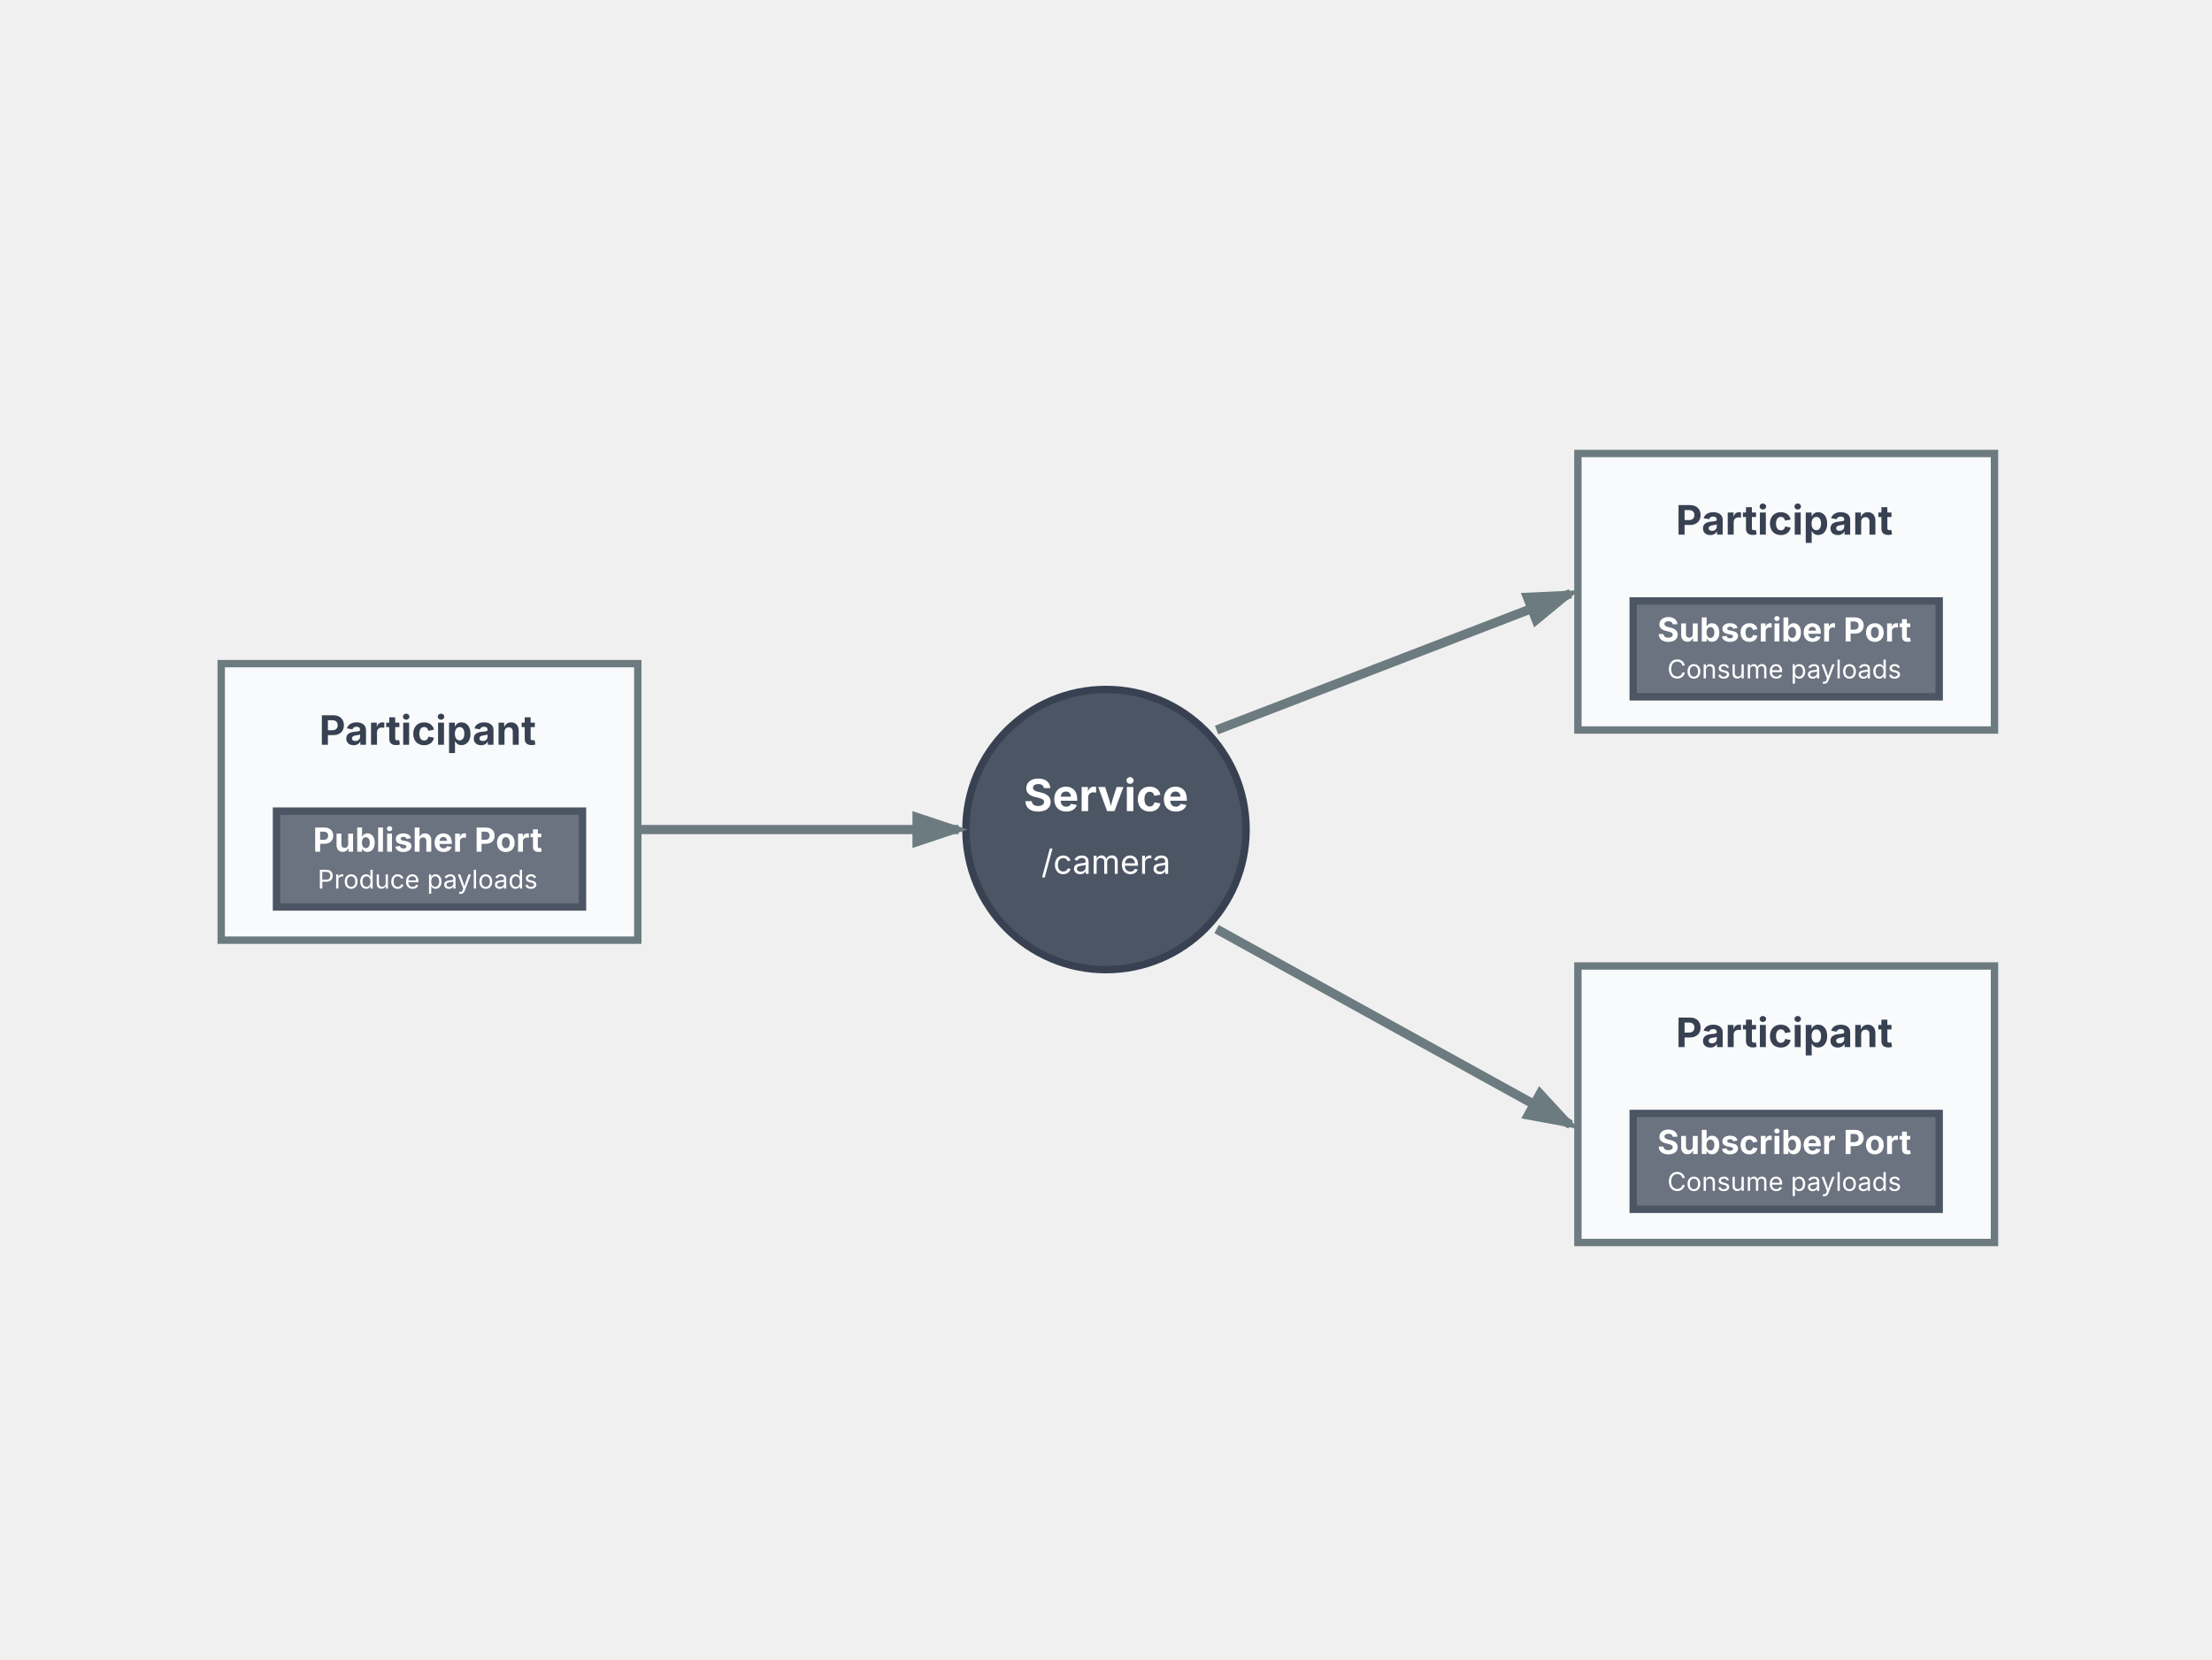
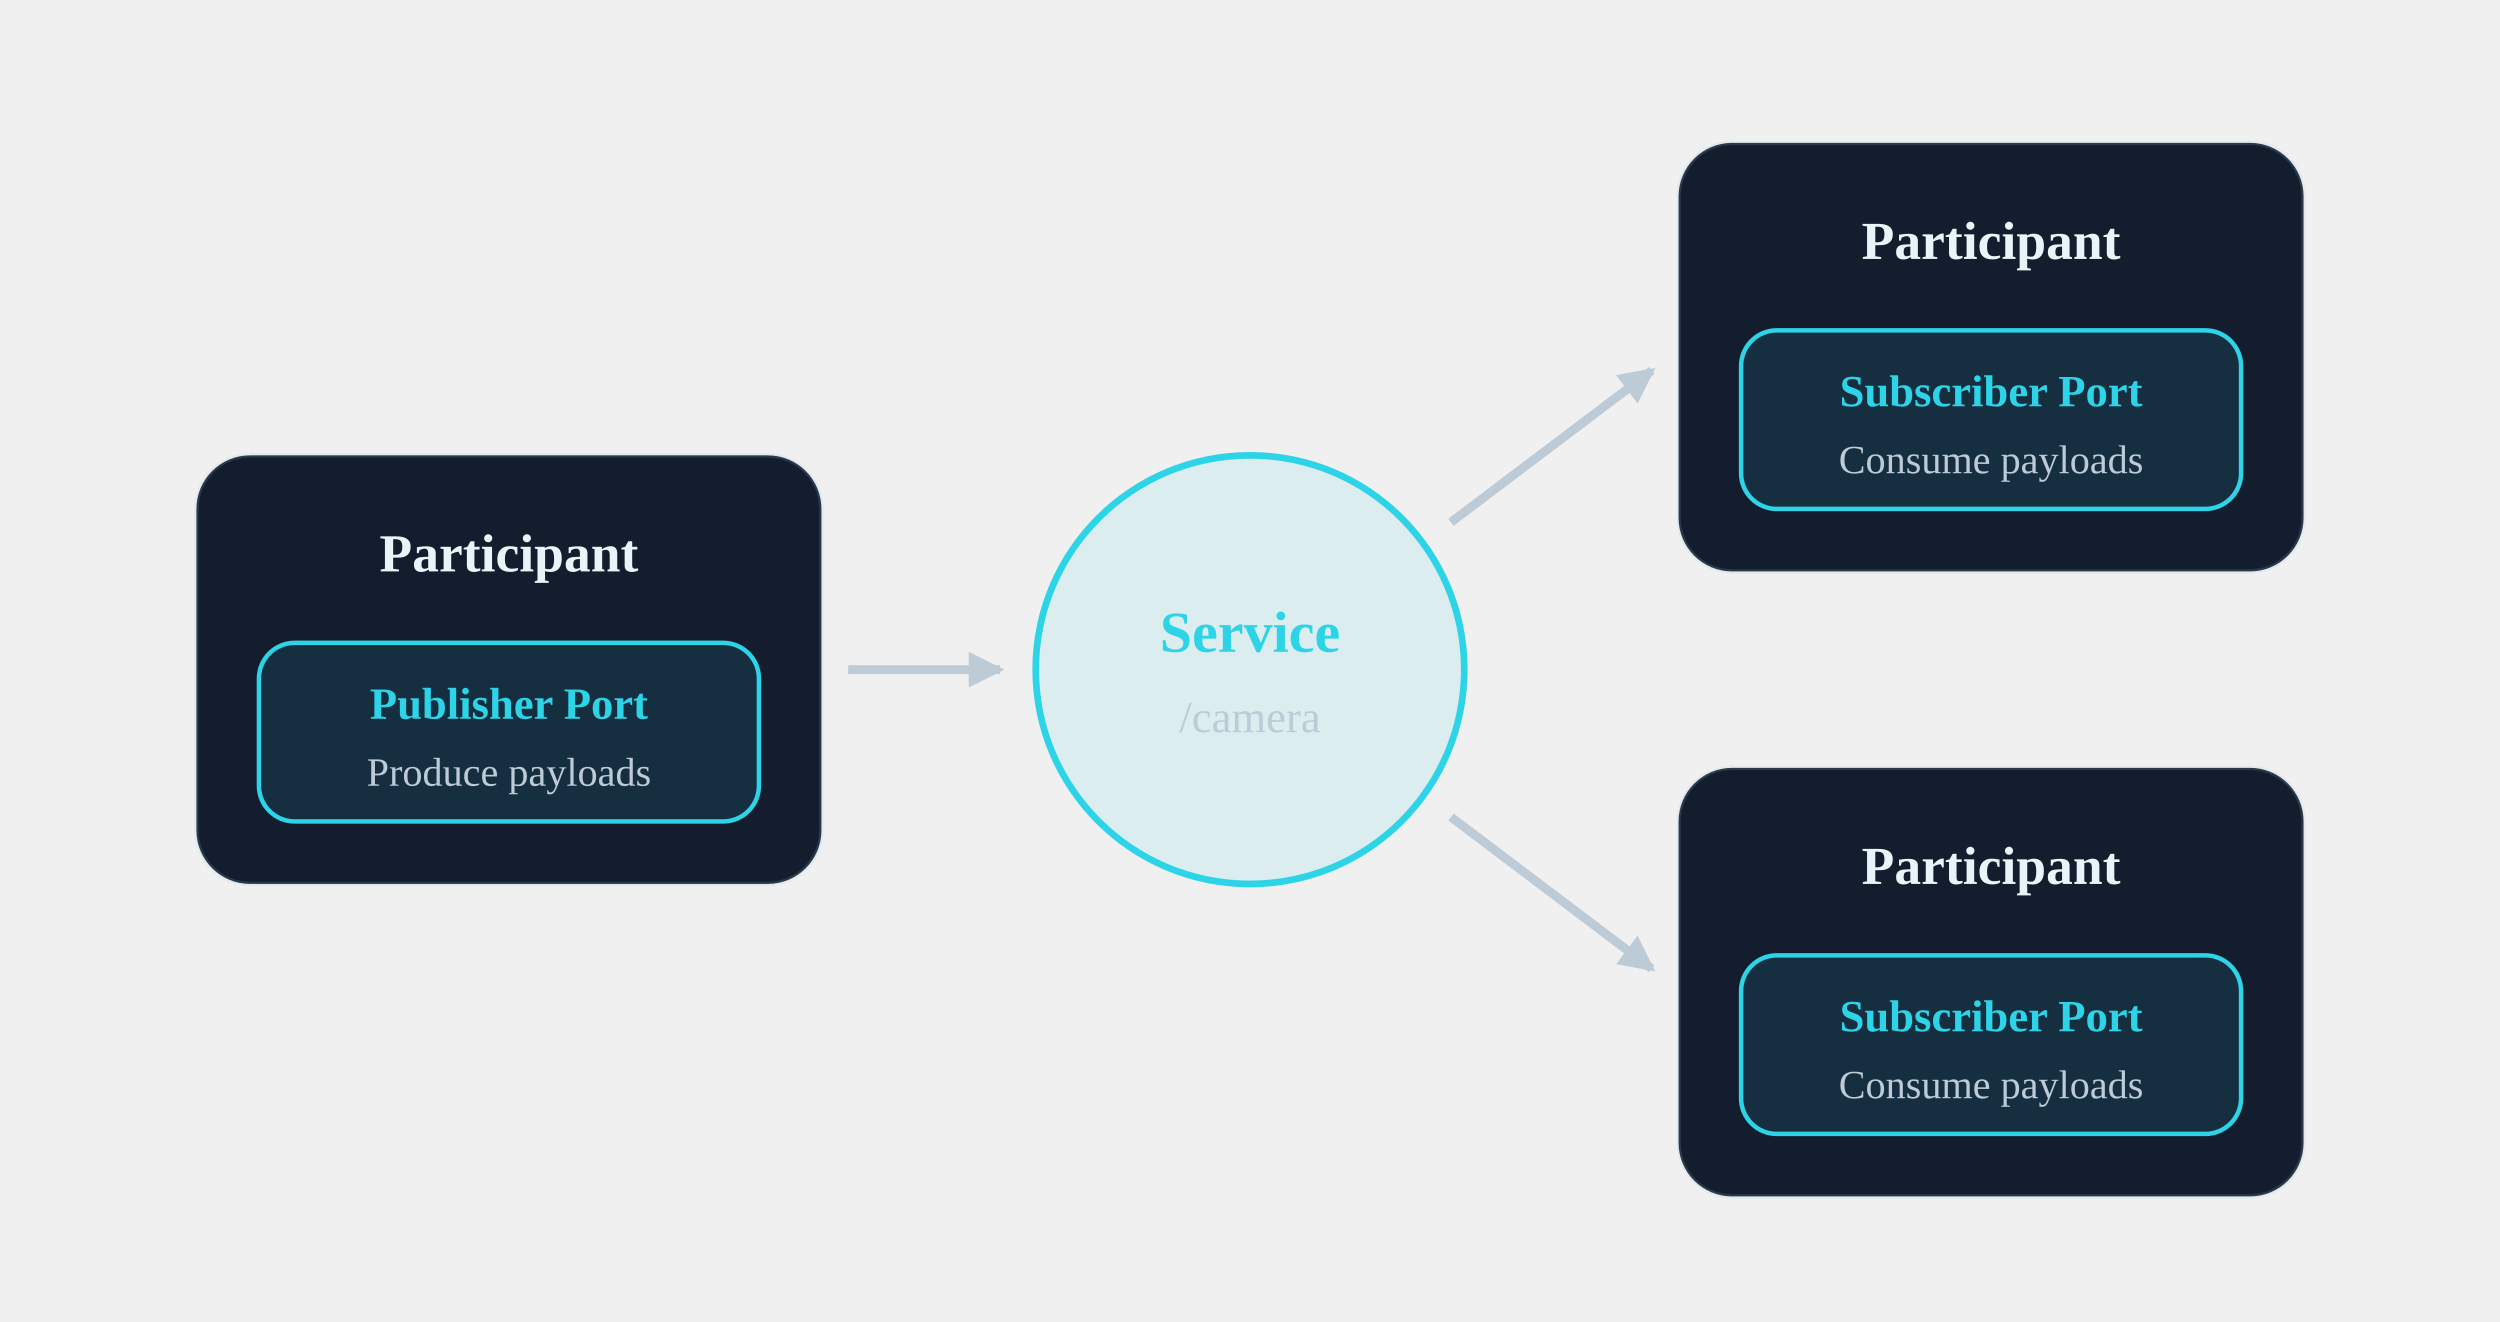
- <svg xmlns="http://www.w3.org/2000/svg" viewBox="0 0 600 450">
+ <svg xmlns="http://www.w3.org/2000/svg" viewBox="0 0 560 296" role="img" aria-label="Publish-subscribe communication model">
+   <style>
+     .ps-box   { fill: var(--ix-surface, #141d2d); stroke: var(--ix-line, rgba(150,200,230,0.16)); stroke-width: 1; }
+     .ps-port  { fill: rgba(45,212,232,0.10); stroke: var(--ix-ice, #2dd4e8); stroke-width: 1; }
+     .ps-svc   { fill: rgba(45,212,232,0.10); stroke: var(--ix-ice, #2dd4e8); stroke-width: 1.5; }
+     .ps-title { font-family: var(--font-stack, sans-serif); font-weight: 600; font-size: 12px; fill: var(--ix-text, #eaf3f7); }
+     .ps-port-t{ font-family: var(--font-stack--monospace, monospace); font-weight: 600; font-size: 10px; fill: var(--ix-ice, #2dd4e8); }
+     .ps-sub   { font-family: var(--font-stack, sans-serif); font-size: 9px; fill: var(--ix-muted, #bccbd6); }
+     .ps-svc-t { font-family: var(--font-stack, sans-serif); font-weight: 600; font-size: 13px; fill: var(--ix-ice, #2dd4e8); }
+     .ps-svc-s { font-family: var(--font-stack--monospace, monospace); font-size: 10px; fill: var(--ix-muted, #bccbd6); }
+     .ps-flow  { stroke: var(--ix-muted, #bccbd6); stroke-width: 2; fill: none; }
+   </style>
  <defs>
-     <style>
-       .custom-fonts {
-         font-family: Inter, -apple-system, BlinkMacSystemFont, 'Segoe UI', Roboto, sans-serif;
-       }
-     </style>
-     <marker id="arrowhead" markerWidth="6" markerHeight="4" refX="5" refY="2" orient="auto">
-       <polygon points="0 0, 6 2, 0 4" fill="#6c7b7f" />
+     <marker id="ps-arrow" markerWidth="10" markerHeight="10" refX="8" refY="5" orient="auto" markerUnits="userSpaceOnUse" overflow="visible">
+       <path d="M1,1 L9,5 L1,9 Z" fill="var(--ix-muted, #bccbd6)" />
    </marker>
-     <pattern id="sleepPattern" patternUnits="userSpaceOnUse" width="3" height="3">
-       <circle cx="1.5" cy="1.5" r="0.8" fill="#9ca3af" opacity="0.3" />
-     </pattern>
  </defs>
-   <rect width="600" height="450" fill="transparent" />
-   <circle cx="300" cy="225" r="38" fill="#4b5563" stroke="#374151" stroke-width="2" />
-   <text x="300" y="220" text-anchor="middle" class="custom-fonts" font-size="12" font-weight="bold" fill="white">Service</text>
-   <text x="300" y="237" text-anchor="middle" class="custom-fonts" font-size="9" fill="white">/camera</text>
-   <rect x="60" y="180" width="113" height="75" fill="#f9fafb" stroke="#6c7b7f" stroke-width="2" />
-   <text x="116" y="202" text-anchor="middle" class="custom-fonts" font-size="11" font-weight="bold" fill="#374151">Participant</text>
-   <rect x="75" y="220" width="83" height="26" fill="#6b7280" stroke="#4b5563" stroke-width="2" />
-   <text x="116" y="231" text-anchor="middle" class="custom-fonts" font-size="9" font-weight="bold" fill="white">Publisher Port</text>
-   <text x="116" y="241" text-anchor="middle" class="custom-fonts" font-size="7" fill="white">Produce payloads</text>
-   <rect x="428" y="123" width="113" height="75" fill="#f9fafb" stroke="#6c7b7f" stroke-width="2" />
-   <text x="484" y="145" text-anchor="middle" class="custom-fonts" font-size="11" font-weight="bold" fill="#374151">Participant</text>
-   <rect x="443" y="163" width="83" height="26" fill="#6b7280" stroke="#4b5563" stroke-width="2" />
-   <text x="484" y="174" text-anchor="middle" class="custom-fonts" font-size="9" font-weight="bold" fill="white">Subscriber Port</text>
-   <text x="484" y="184" text-anchor="middle" class="custom-fonts" font-size="7" fill="white">Consume payloads</text>
-   <rect x="428" y="262" width="113" height="75" fill="#f9fafb" stroke="#6c7b7f" stroke-width="2" />
-   <text x="484" y="284" text-anchor="middle" class="custom-fonts" font-size="11" font-weight="bold" fill="#374151">Participant</text>
-   <rect x="443" y="302" width="83" height="26" fill="#6b7280" stroke="#4b5563" stroke-width="2" />
-   <text x="484" y="313" text-anchor="middle" class="custom-fonts" font-size="9" font-weight="bold" fill="white">Subscriber Port</text>
-   <text x="484" y="323" text-anchor="middle" class="custom-fonts" font-size="7" fill="white">Consume payloads</text>
-   <line x1="173" y1="225" x2="260" y2="225" stroke="#6c7b7f" stroke-width="2.5" marker-end="url(#arrowhead)" />
-   <line x1="330" y1="198" x2="426" y2="161" stroke="#6c7b7f" stroke-width="2.5" marker-end="url(#arrowhead)" />
-   <line x1="330" y1="252" x2="426" y2="305" stroke="#6c7b7f" stroke-width="2.5" marker-end="url(#arrowhead)" />
+   <rect class="ps-box" x="44" y="102" width="140" height="96" rx="12" />
+   <text class="ps-title" x="114" y="128" text-anchor="middle">Participant</text>
+   <rect class="ps-port" x="58" y="144" width="112" height="40" rx="8" />
+   <text class="ps-port-t" x="114" y="161" text-anchor="middle">Publisher Port</text>
+   <text class="ps-sub" x="114" y="176" text-anchor="middle">Produce payloads</text>
+   <circle class="ps-svc" cx="280" cy="150" r="48" />
+   <text class="ps-svc-t" x="280" y="146" text-anchor="middle">Service</text>
+   <text class="ps-svc-s" x="280" y="164" text-anchor="middle">/camera</text>
+   <rect class="ps-box" x="376" y="32" width="140" height="96" rx="12" />
+   <text class="ps-title" x="446" y="58" text-anchor="middle">Participant</text>
+   <rect class="ps-port" x="390" y="74" width="112" height="40" rx="8" />
+   <text class="ps-port-t" x="446" y="91" text-anchor="middle">Subscriber Port</text>
+   <text class="ps-sub" x="446" y="106" text-anchor="middle">Consume payloads</text>
+   <rect class="ps-box" x="376" y="172" width="140" height="96" rx="12" />
+   <text class="ps-title" x="446" y="198" text-anchor="middle">Participant</text>
+   <rect class="ps-port" x="390" y="214" width="112" height="40" rx="8" />
+   <text class="ps-port-t" x="446" y="231" text-anchor="middle">Subscriber Port</text>
+   <text class="ps-sub" x="446" y="246" text-anchor="middle">Consume payloads</text>
+   <line class="ps-flow" x1="190" y1="150" x2="224" y2="150" marker-end="url(#ps-arrow)" />
+   <line class="ps-flow" x1="325" y1="117" x2="370" y2="83" marker-end="url(#ps-arrow)" />
+   <line class="ps-flow" x1="325" y1="183" x2="370" y2="217" marker-end="url(#ps-arrow)" />
</svg>
